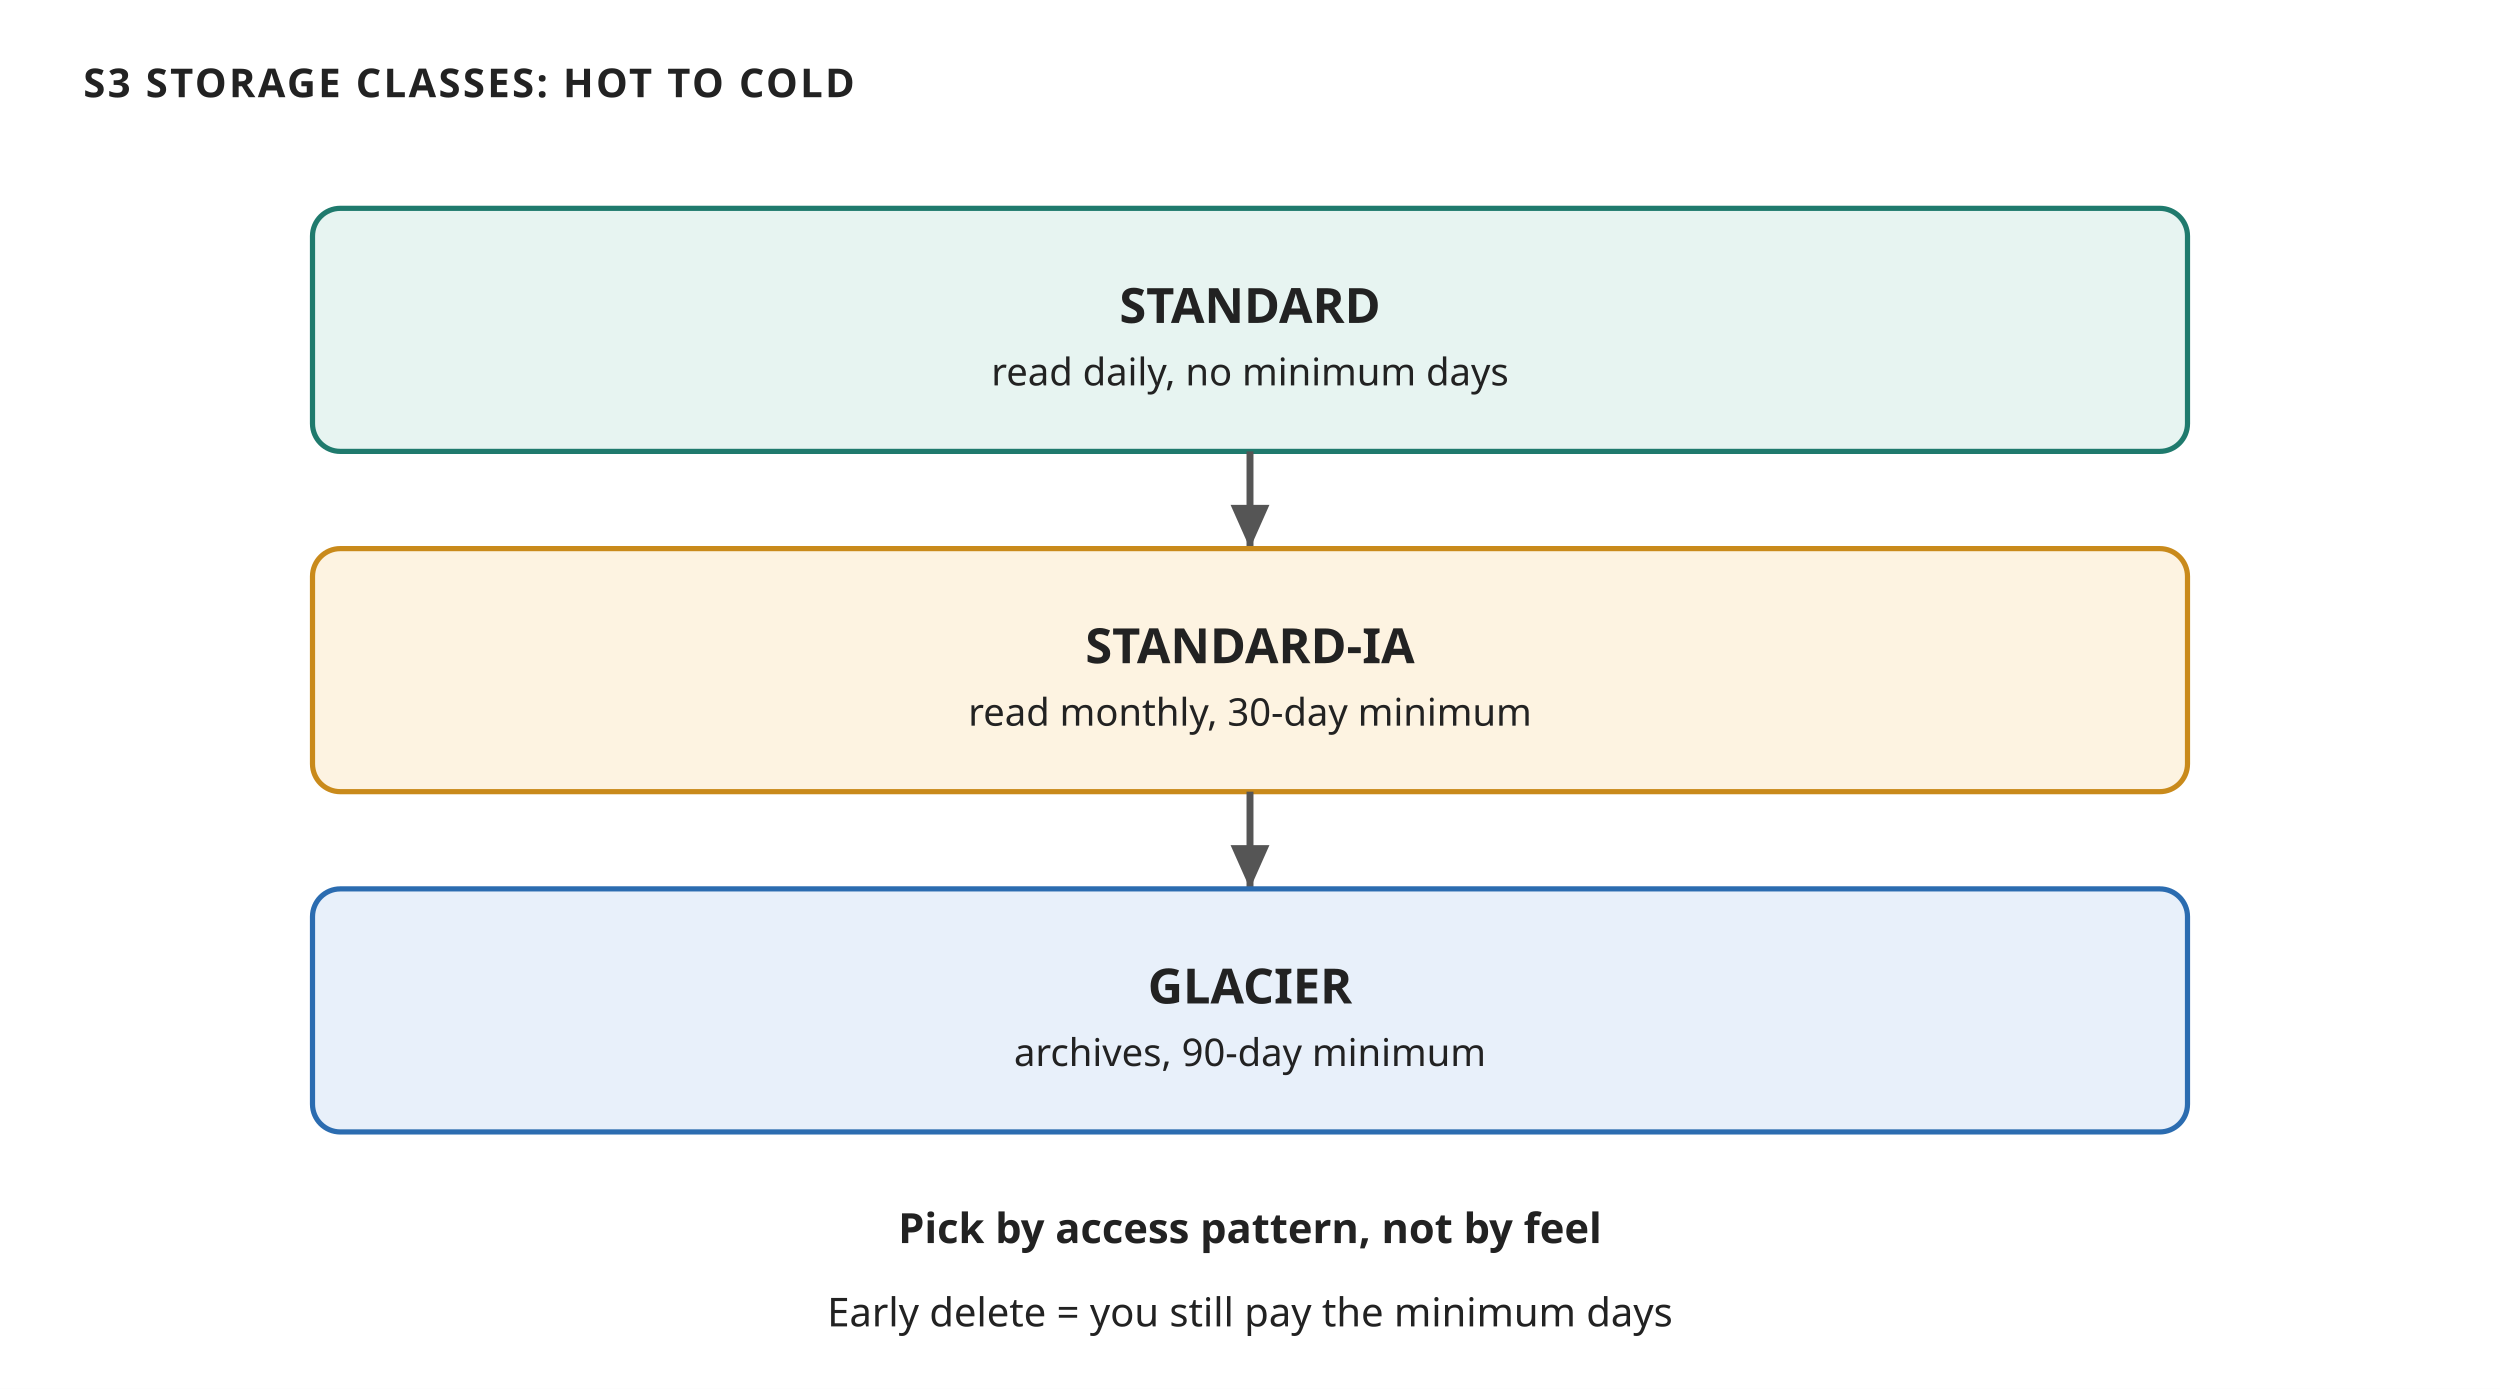
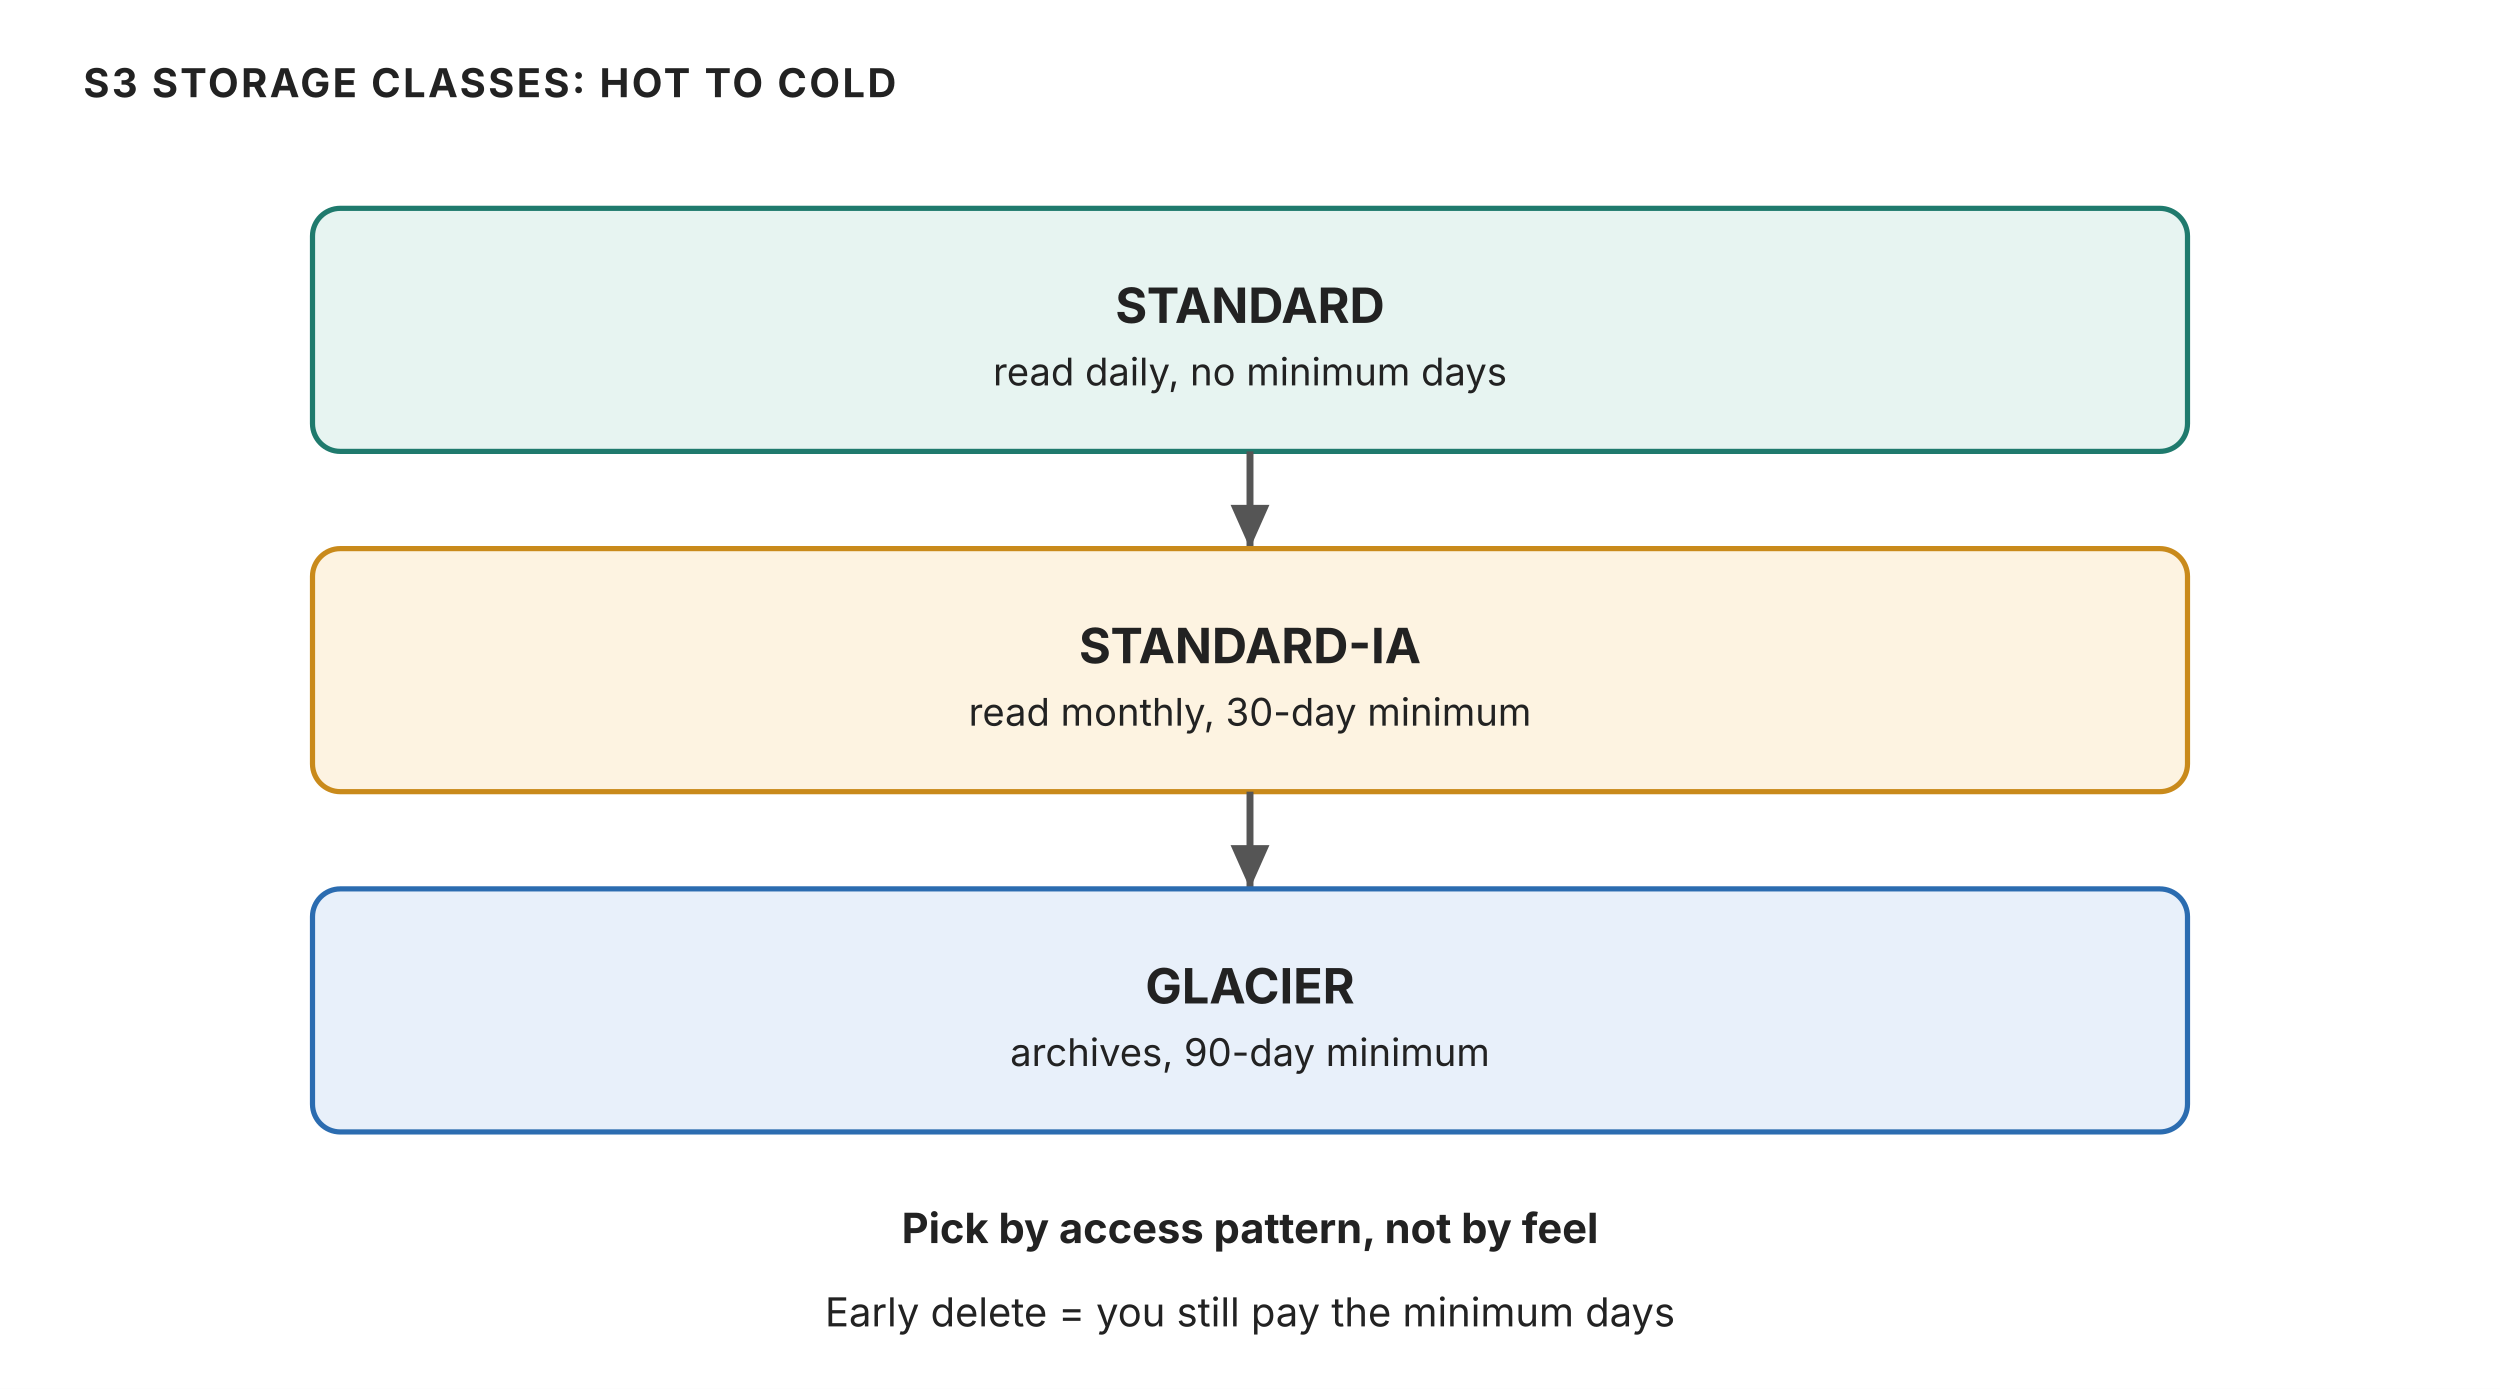
<svg xmlns="http://www.w3.org/2000/svg" width="720" height="400" viewBox="0 0 720 400" role="img" aria-label="S3 storage class ladder: Standard for daily reads, Standard-IA for monthly reads with a 30-day minimum, Glacier for archives with a 90-day minimum">
-   <style>text{font-family:'Trebuchet MS', Verdana, sans-serif;fill:#222222;}</style>
+   <style>text{font-family:"Anthropic Sans",Inter,"Source Sans 3","IBM Plex Sans",sans-serif;fill:#222222}</style>
  <rect width="720" height="400" fill="#ffffff" />
  <defs>
    <marker id="ar" viewBox="0 0 10 10" refX="9" refY="5" markerWidth="7" markerHeight="7" orient="auto-start-reverse">
      <path d="M 0 1 L 9 5 L 0 9 z" fill="#555555" />
    </marker>
  </defs>
  <text x="24" y="28" font-size="11.5" fill="#555555" font-weight="700" letter-spacing="0.06em">S3 STORAGE CLASSES: HOT TO COLD</text>
  <rect x="90" y="60" width="540" height="70" rx="8" fill="#e7f4f1" stroke="#1f7a6d" stroke-width="1.5" />
  <text x="360.0" y="93.0" font-size="14" text-anchor="middle" font-weight="700">STANDARD</text>
  <text x="360.0" y="111.0" font-size="11" fill="#555555" text-anchor="middle">read daily, no minimum days</text>
  <line x1="360" y1="130" x2="360" y2="158" stroke="#555" stroke-width="2" marker-end="url(#ar)" />
  <rect x="90" y="158" width="540" height="70" rx="8" fill="#fdf3e1" stroke="#c98a1b" stroke-width="1.5" />
  <text x="360.0" y="191.0" font-size="14" text-anchor="middle" font-weight="700">STANDARD-IA</text>
  <text x="360.0" y="209.0" font-size="11" fill="#555555" text-anchor="middle">read monthly, 30-day minimum</text>
  <line x1="360" y1="228" x2="360" y2="256" stroke="#555" stroke-width="2" marker-end="url(#ar)" />
  <rect x="90" y="256" width="540" height="70" rx="8" fill="#e8f0fa" stroke="#2b6cb0" stroke-width="1.5" />
  <text x="360.0" y="289.0" font-size="14" text-anchor="middle" font-weight="700">GLACIER</text>
  <text x="360.0" y="307.0" font-size="11" fill="#555555" text-anchor="middle">archives, 90-day minimum</text>
  <text x="360" y="358" font-size="12" text-anchor="middle" font-weight="700">Pick by access pattern, not by feel</text>
  <text x="360" y="382" font-size="11.5" fill="#555555" text-anchor="middle">Early delete = you still pay the minimum days</text>
</svg>
